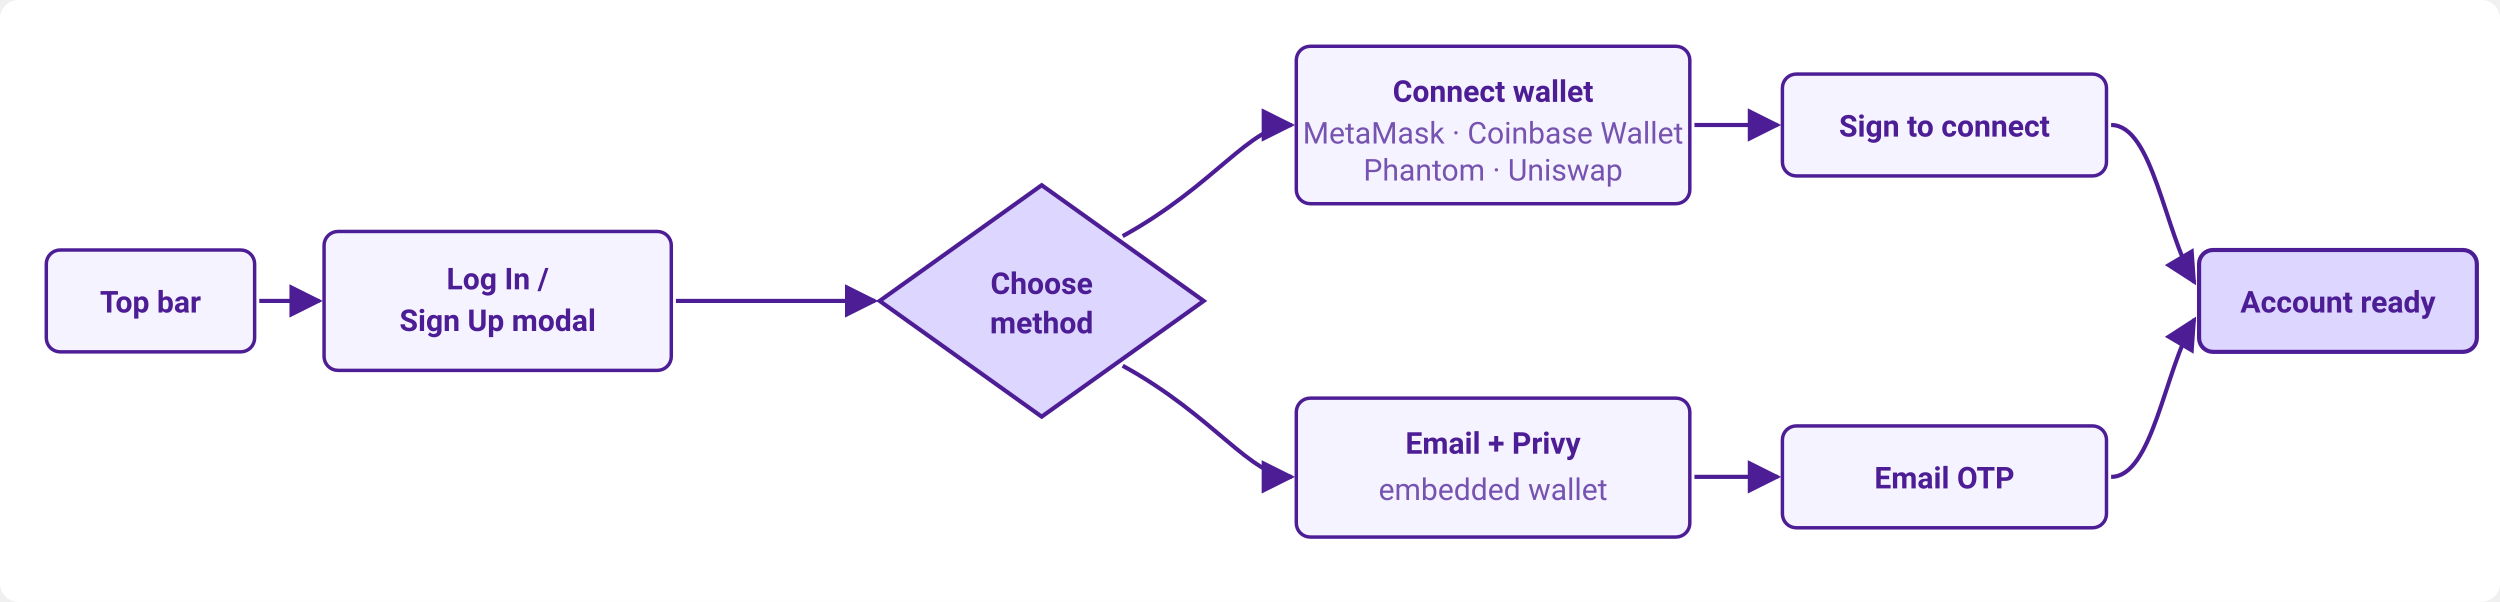
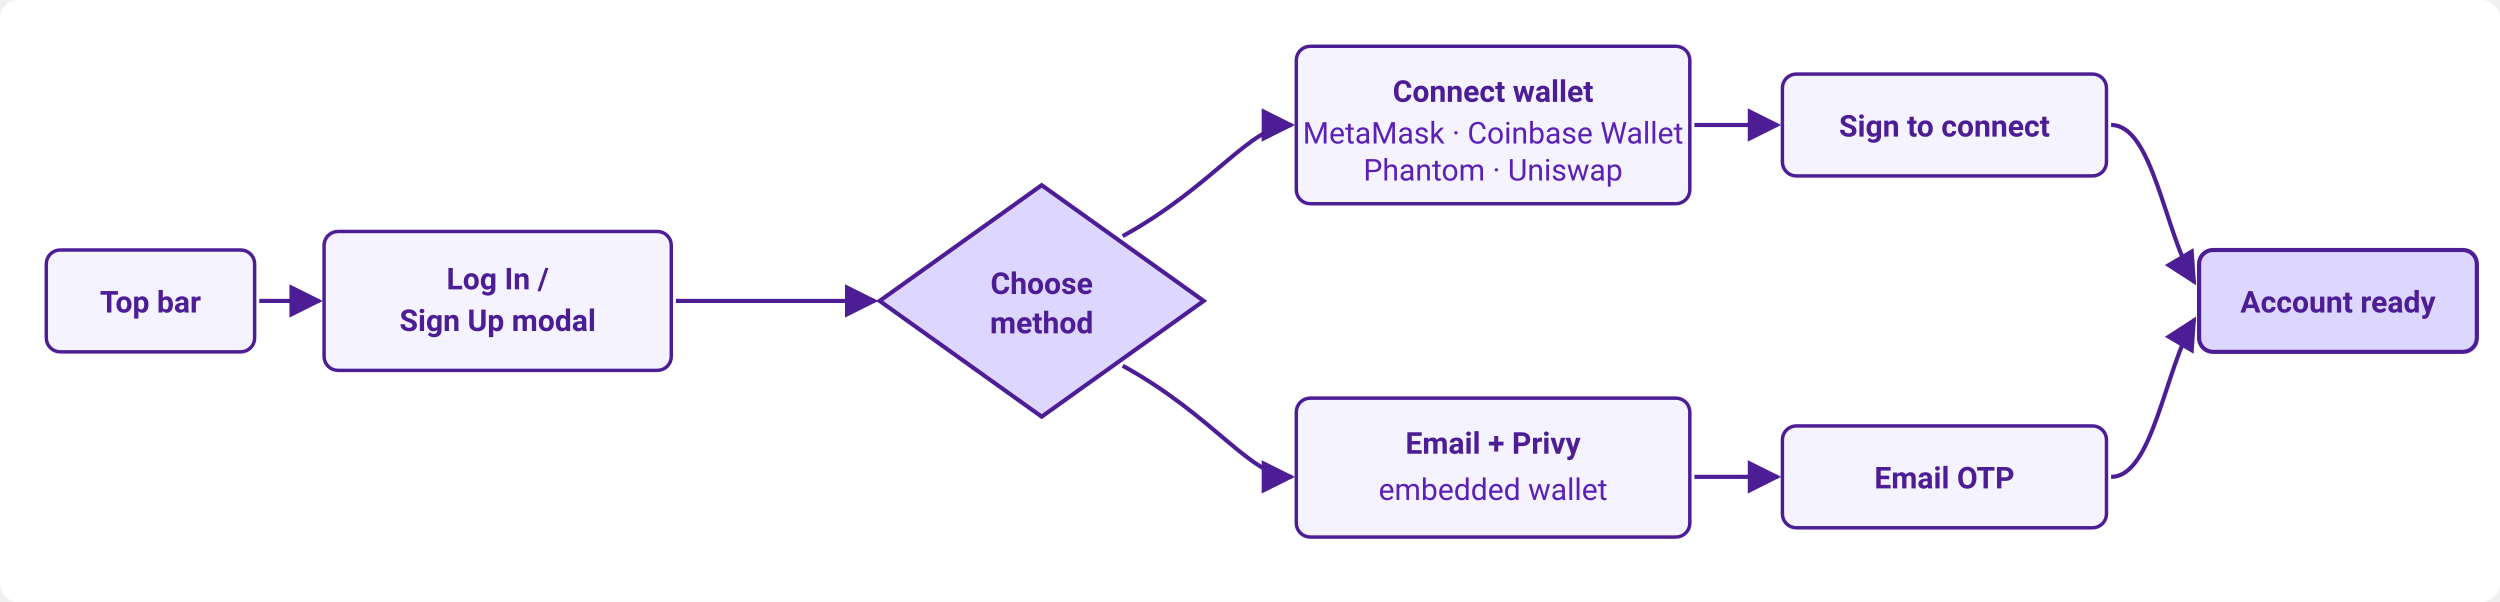
<svg xmlns="http://www.w3.org/2000/svg" viewBox="0 0 1080 260" width="1000" style="max-width: 1000px; background: transparent; font-family: -apple-system, Segoe UI, Roboto, Helvetica Neue, Arial, sans-serif;">
  <rect data-bg="white" x="0.0" y="0.0" width="1080.0" height="260.0" fill="#FFFFFF" rx="8" ry="8" />
  <defs>
    <marker id="arr-su" viewBox="0 0 10 10" refX="9" refY="5" markerUnits="strokeWidth" markerWidth="8" markerHeight="8" orient="auto">
      <path d="M 0 0 L 10 5 L 0 10 z" fill="#4C1D95" />
    </marker>
  </defs>
  <rect x="20" y="108" width="90" height="44" rx="6" fill="#F5F3FF" stroke="#4C1D95" stroke-width="1.5" />
  <text x="65" y="135" text-anchor="middle" font-size="13" font-weight="700" fill="#4C1D95">Top bar</text>
  <line x1="112" y1="130" x2="138" y2="130" stroke="#4C1D95" stroke-width="1.8" marker-end="url(#arr-su)" />
  <rect x="140" y="100" width="150" height="60" rx="6" fill="#F5F3FF" stroke="#4C1D95" stroke-width="1.5" />
  <text x="215" y="125" text-anchor="middle" font-size="13" font-weight="700" fill="#4C1D95">Log In /</text>
  <text x="215" y="143" text-anchor="middle" font-size="13" font-weight="700" fill="#4C1D95">Sign Up modal</text>
  <line x1="292" y1="130" x2="378" y2="130" stroke="#4C1D95" stroke-width="1.8" marker-end="url(#arr-su)" />
  <polygon points="380,130 450,80 520,130 450,180" fill="#DDD6FE" stroke="#4C1D95" stroke-width="1.8" />
  <text x="450" y="127" text-anchor="middle" font-size="13" font-weight="700" fill="#4C1D95">Choose</text>
  <text x="450" y="144" text-anchor="middle" font-size="13" font-weight="700" fill="#4C1D95">method</text>
  <path d="M 485 102 C 525 80, 540 54, 558 54" fill="none" stroke="#4C1D95" stroke-width="1.8" marker-end="url(#arr-su)" />
  <path d="M 485 158 C 525 180, 540 206, 558 206" fill="none" stroke="#4C1D95" stroke-width="1.8" marker-end="url(#arr-su)" />
  <rect x="560" y="20" width="170" height="68" rx="6" fill="#F5F3FF" stroke="#4C1D95" stroke-width="1.5" />
  <text x="645" y="44" text-anchor="middle" font-size="13" font-weight="700" fill="#4C1D95">Connect wallet</text>
-   <text x="645" y="62" text-anchor="middle" font-size="13" fill="#4C1D95" opacity="0.75">MetaMask · Coinbase Wallet</text>
-   <text x="645" y="78" text-anchor="middle" font-size="13" fill="#4C1D95" opacity="0.75">Phantom · Uniswap</text>
+   <text x="645" y="62" text-anchor="middle" font-size="13" fill="#5B21B6">MetaMask · Coinbase Wallet</text>
+   <text x="645" y="78" text-anchor="middle" font-size="13" fill="#5B21B6">Phantom · Uniswap</text>
  <line x1="732" y1="54" x2="768" y2="54" stroke="#4C1D95" stroke-width="1.8" marker-end="url(#arr-su)" />
  <rect x="770" y="32" width="140" height="44" rx="6" fill="#F5F3FF" stroke="#4C1D95" stroke-width="1.5" />
  <text x="840" y="59" text-anchor="middle" font-size="13" font-weight="700" fill="#4C1D95">Sign to connect</text>
  <rect x="560" y="172" width="170" height="60" rx="6" fill="#F5F3FF" stroke="#4C1D95" stroke-width="1.5" />
  <text x="645" y="196" text-anchor="middle" font-size="13" font-weight="700" fill="#4C1D95">Email + Privy</text>
-   <text x="645" y="216" text-anchor="middle" font-size="13" fill="#4C1D95" opacity="0.75">embedded wallet</text>
+   <text x="645" y="216" text-anchor="middle" font-size="13" fill="#5B21B6">embedded wallet</text>
  <line x1="732" y1="206" x2="768" y2="206" stroke="#4C1D95" stroke-width="1.8" marker-end="url(#arr-su)" />
  <rect x="770" y="184" width="140" height="44" rx="6" fill="#F5F3FF" stroke="#4C1D95" stroke-width="1.5" />
  <text x="840" y="211" text-anchor="middle" font-size="13" font-weight="700" fill="#4C1D95">Email OTP</text>
  <path d="M 912 54 C 930 54, 935 100, 948 122" fill="none" stroke="#4C1D95" stroke-width="1.8" marker-end="url(#arr-su)" />
  <path d="M 912 206 C 930 206, 935 160, 948 138" fill="none" stroke="#4C1D95" stroke-width="1.8" marker-end="url(#arr-su)" />
  <rect x="950" y="108" width="120" height="44" rx="6" fill="#DDD6FE" stroke="#4C1D95" stroke-width="1.8" />
  <text x="1010" y="135" text-anchor="middle" font-size="13" font-weight="700" fill="#4C1D95">Account ready</text>
</svg>
